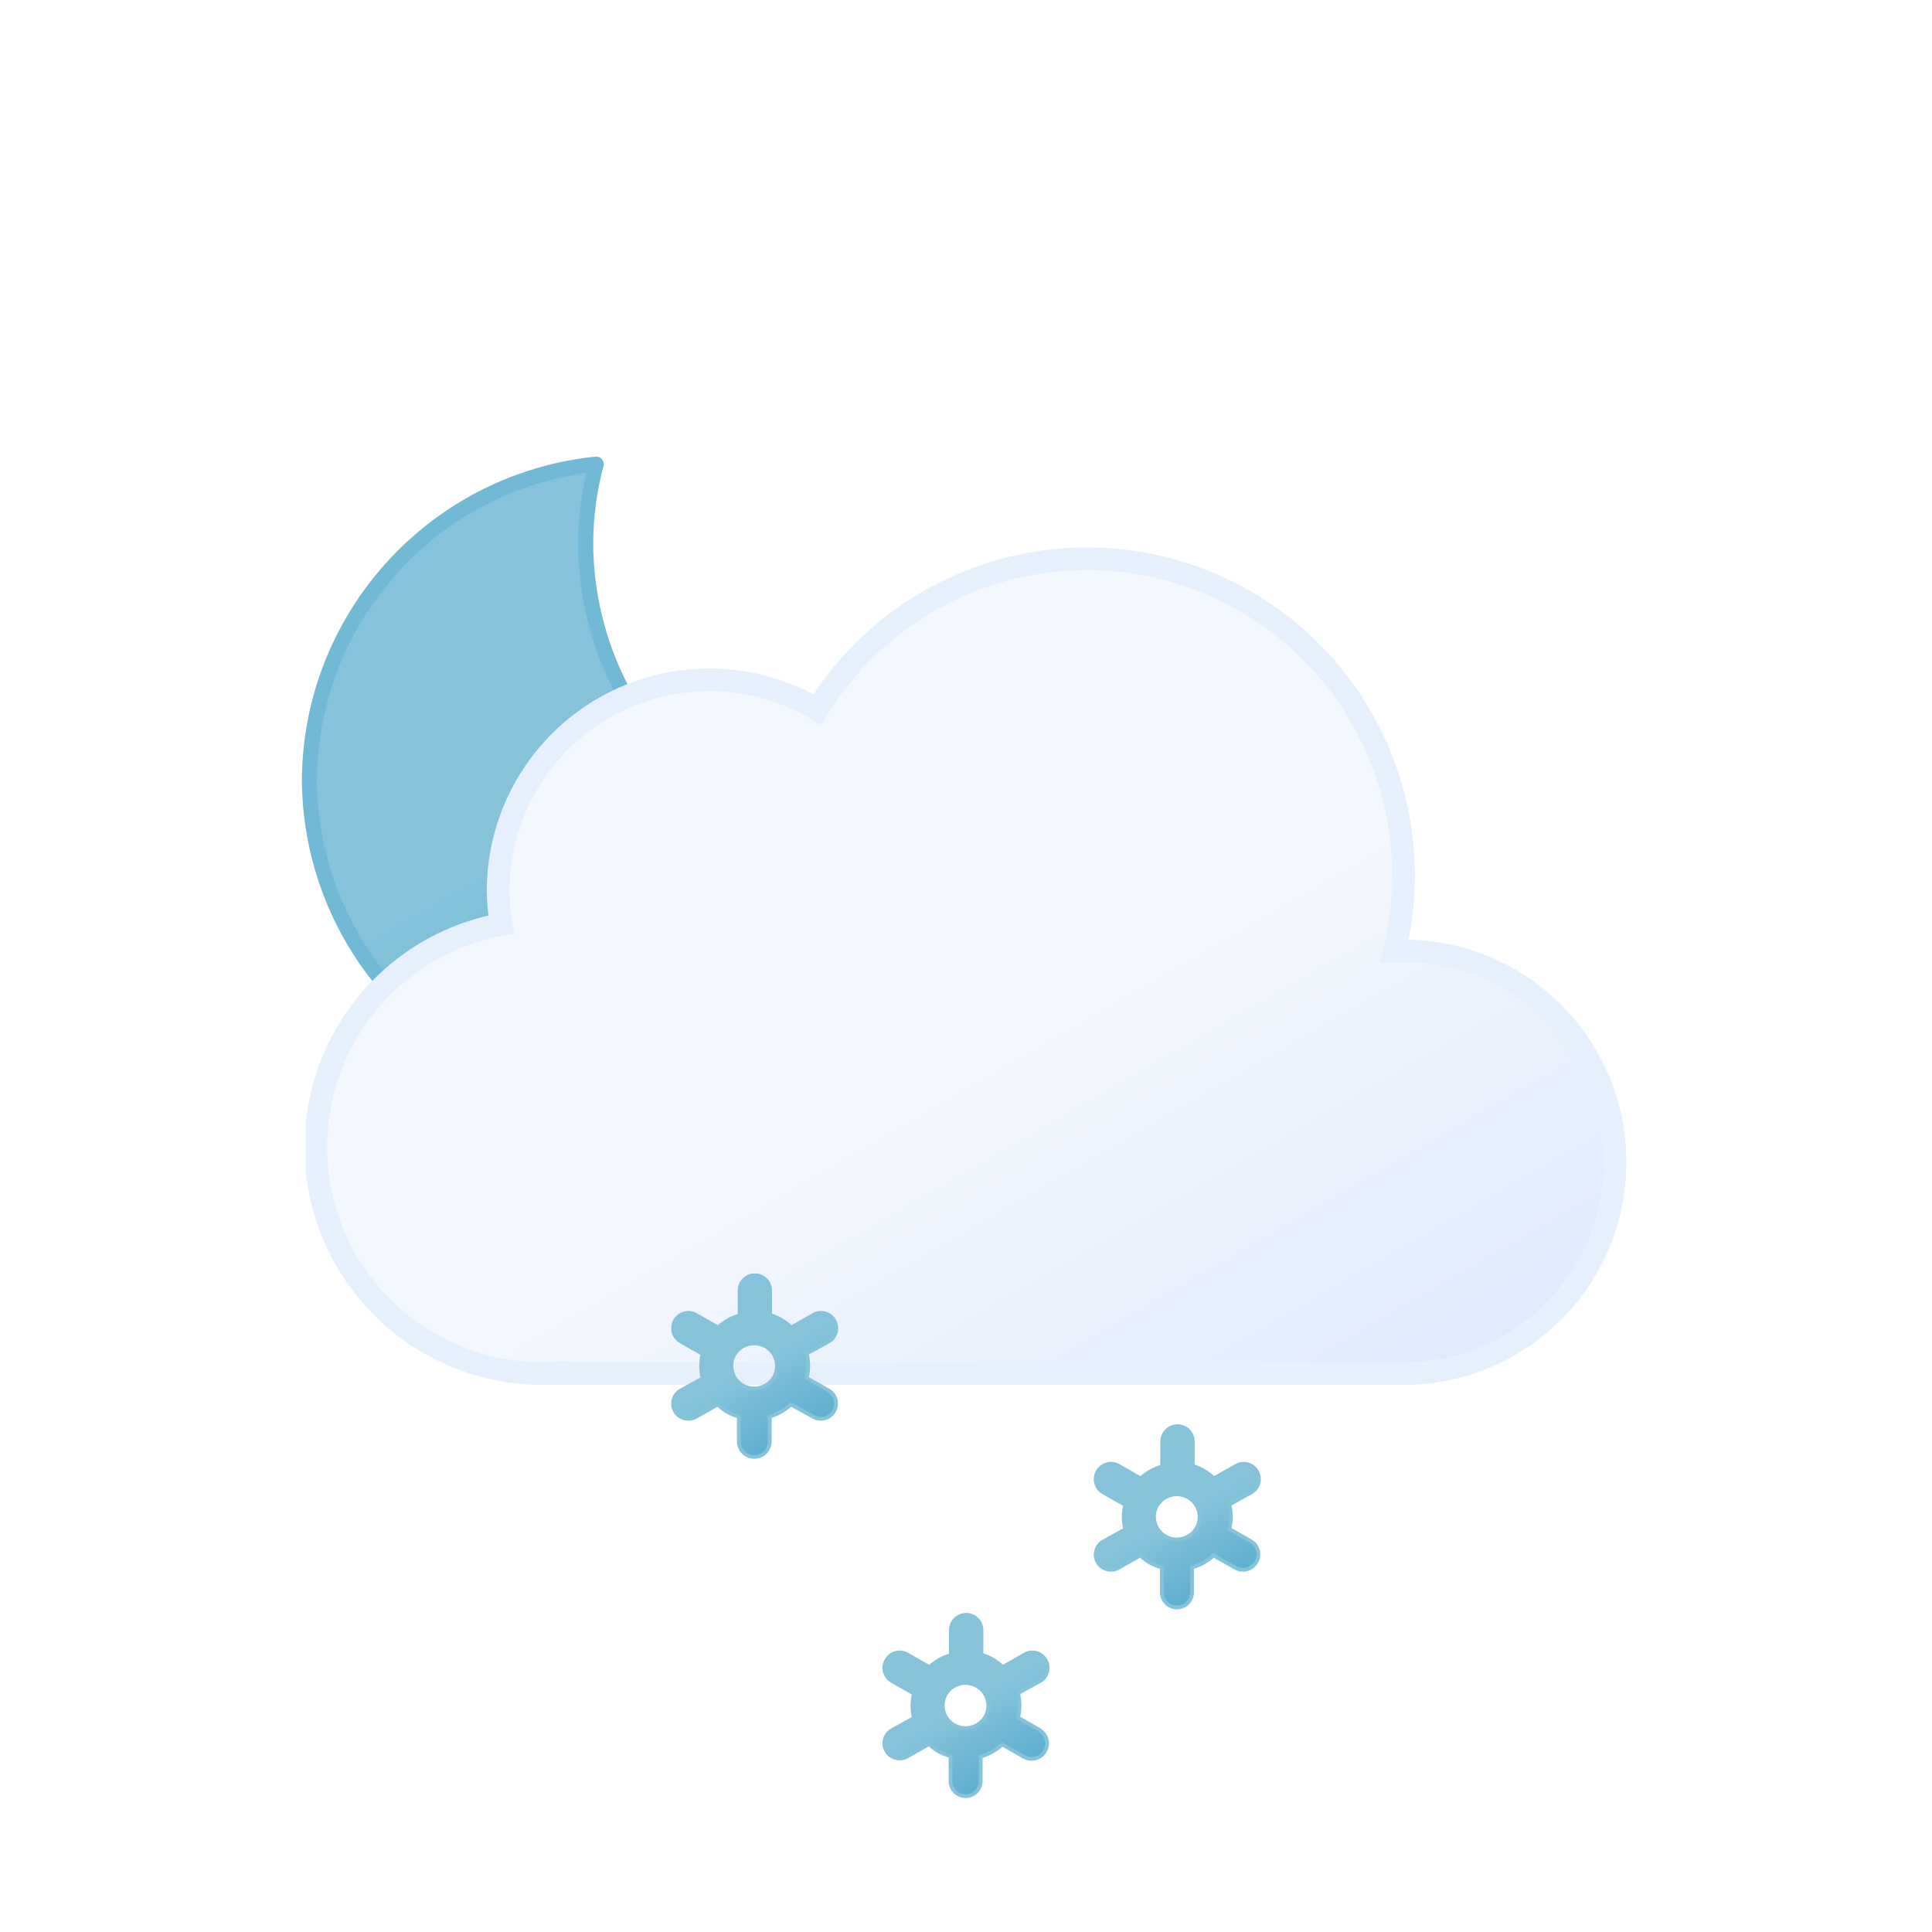
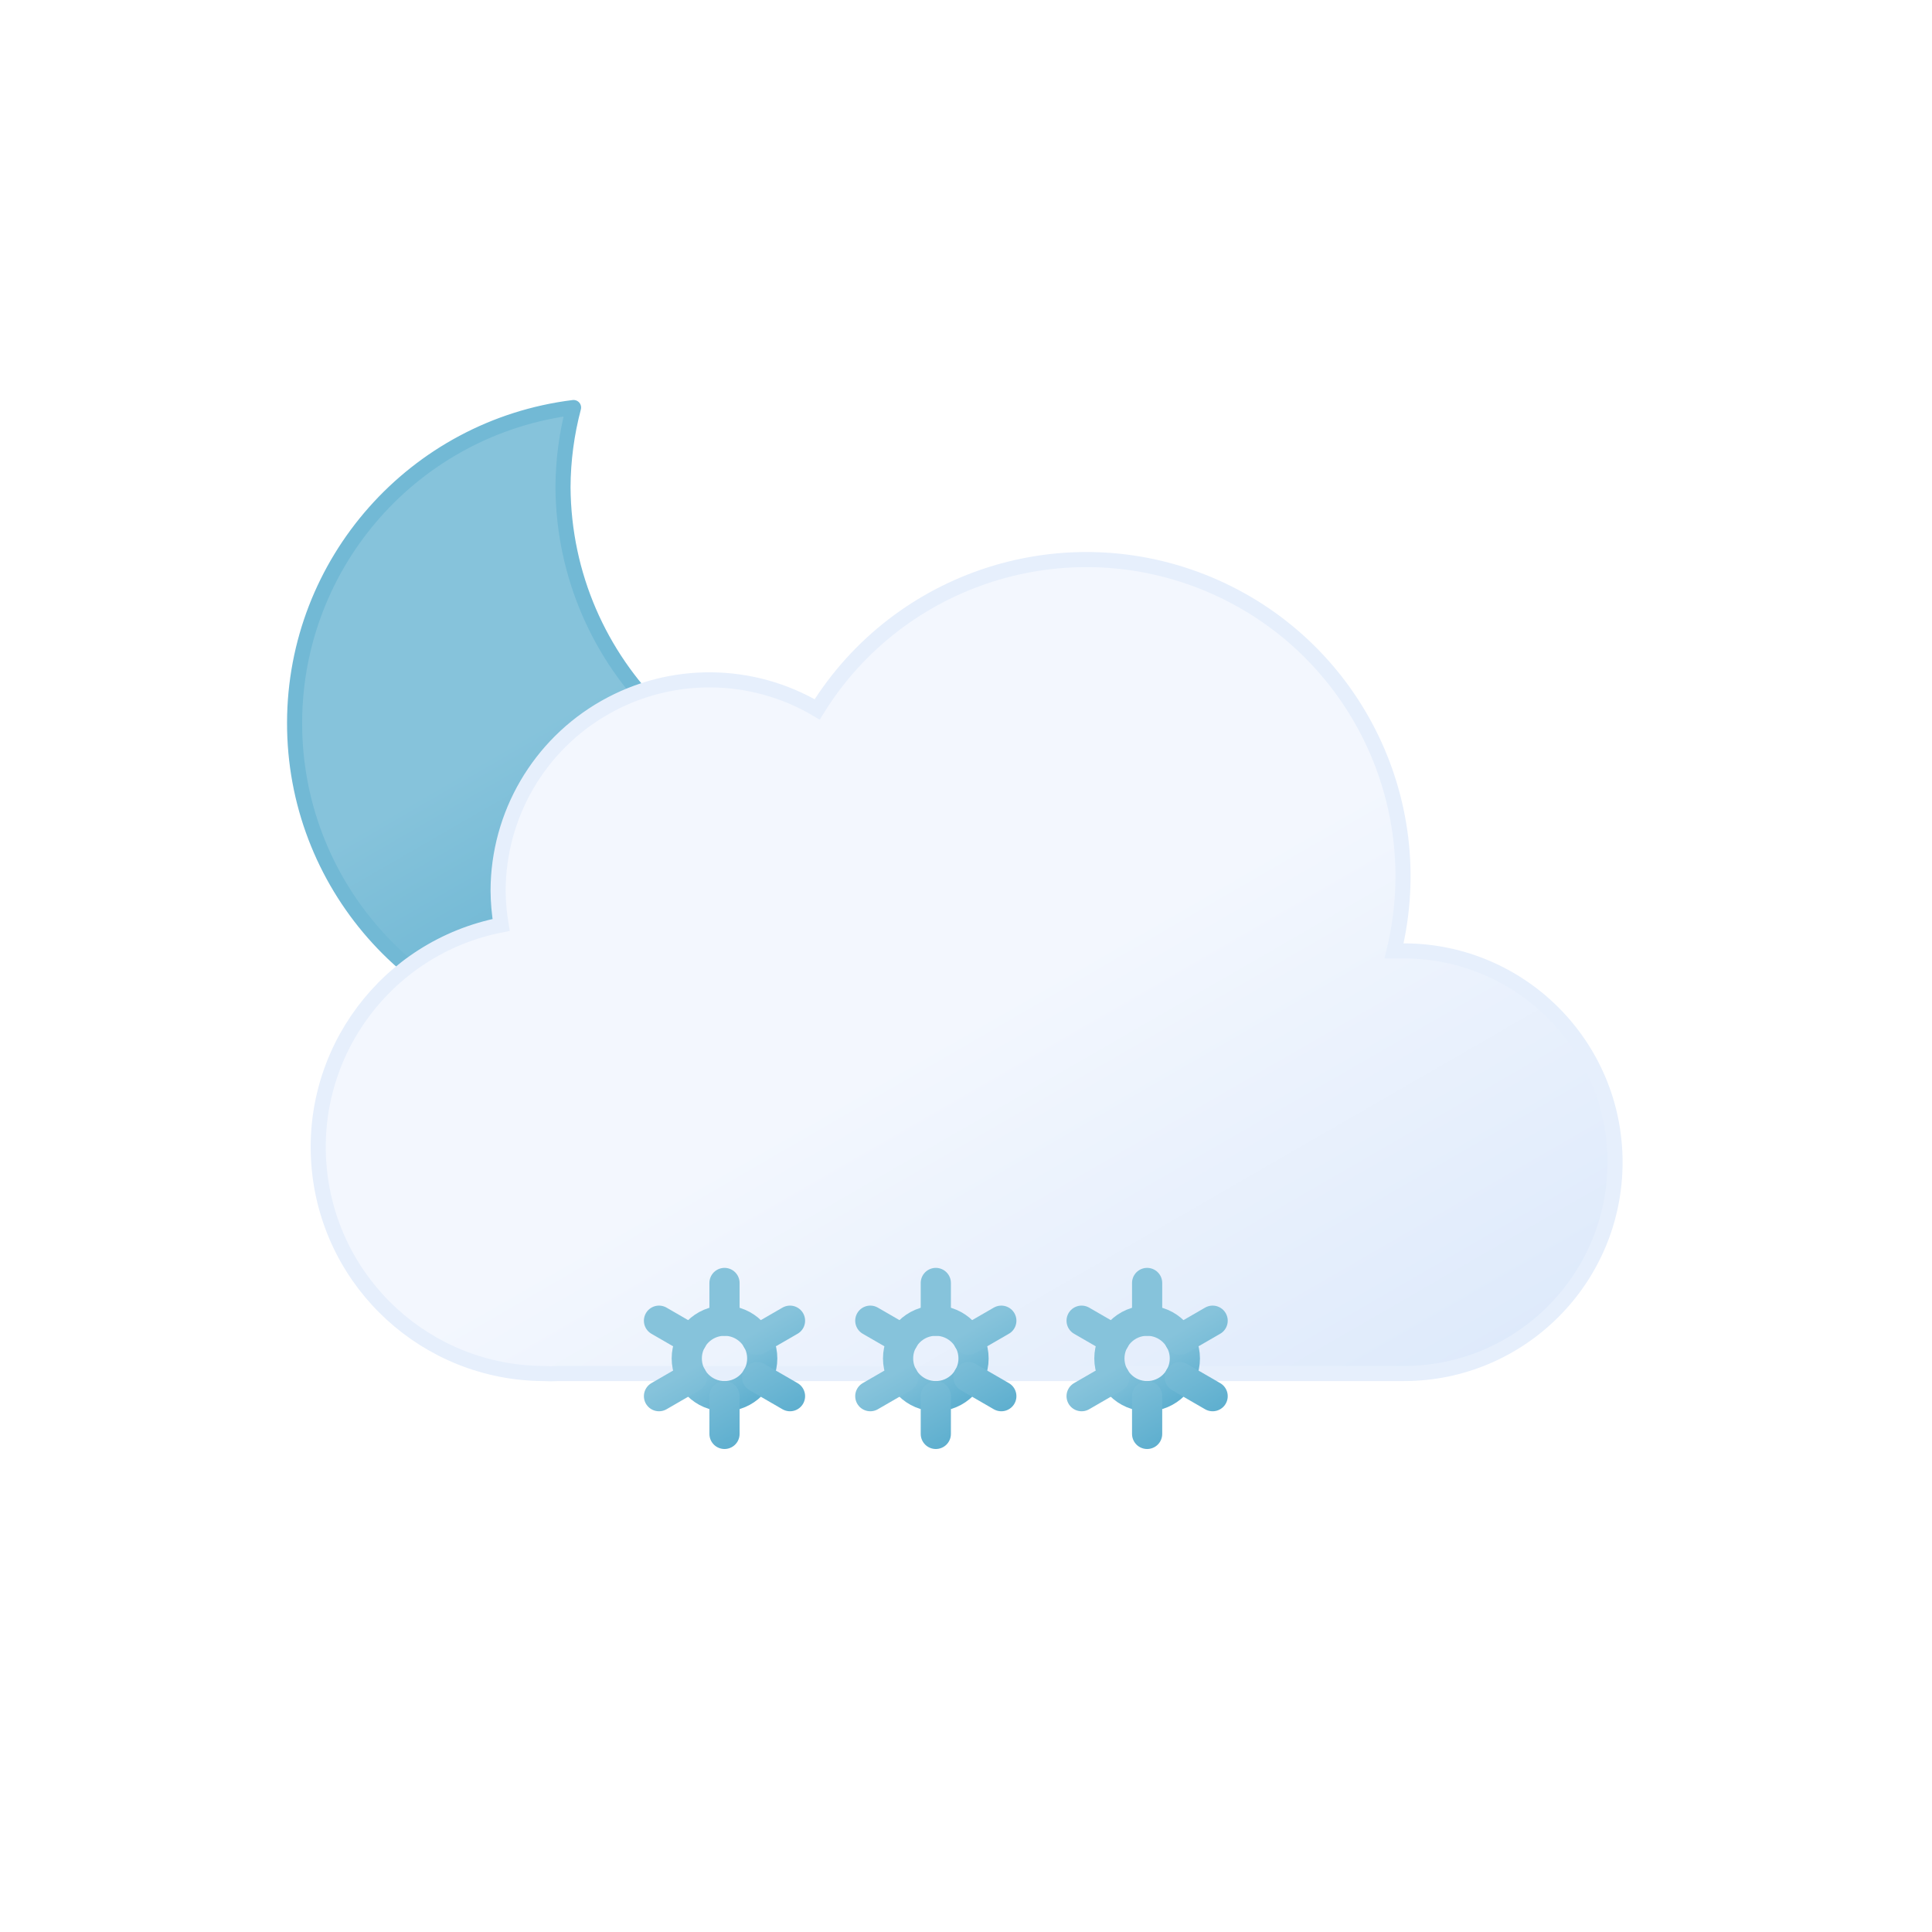
- <svg xmlns="http://www.w3.org/2000/svg" xmlns:xlink="http://www.w3.org/1999/xlink" viewBox="0 0 512 512">
+ <svg xmlns="http://www.w3.org/2000/svg" xmlns:xlink="http://www.w3.org/1999/xlink" viewBox="0 0 64 64">
  <defs>
-     <linearGradient id="a" x1="99.5" x2="232.6" y1="30.7" y2="261.4" gradientUnits="userSpaceOnUse">
+     <linearGradient id="a" x1="13.58" x2="24.15" y1="15.57" y2="33.87" gradientUnits="userSpaceOnUse">
+       <stop offset="0" stop-color="#86c3db" />
+       <stop offset=".45" stop-color="#86c3db" />
+       <stop offset="1" stop-color="#5eafcf" />
+       <animateTransform attributeName="gradientTransform" dur="10s" repeatCount="indefinite" type="rotate" values="10 19.22 24.293; -10 19.22 24.293; 10 19.22 24.293" />
+     </linearGradient>
+     <linearGradient id="b" x1="22.56" x2="39.2" y1="21.96" y2="50.8" gradientUnits="userSpaceOnUse">
      <stop offset="0" stop-color="#f3f7fe" />
-       <stop offset=".5" stop-color="#f3f7fe" />
+       <stop offset=".45" stop-color="#f3f7fe" />
      <stop offset="1" stop-color="#deeafb" />
    </linearGradient>
-     <linearGradient id="b" x1="34.7" x2="119.2" y1="18.6" y2="165" gradientUnits="userSpaceOnUse">
-       <stop offset="0" stop-color="#86c3db" />
-       <stop offset=".5" stop-color="#86c3db" />
-       <stop offset="1" stop-color="#5eafcf" />
-     </linearGradient>
-     <linearGradient xlink:href="#b" id="c" x1="11.4" x2="32.8" y1="5.9" y2="43.1" />
-     <linearGradient xlink:href="#b" id="d" x1="67.4" x2="88.8" y1="95.9" y2="133.1" />
-     <linearGradient xlink:href="#b" id="e" x1="123.4" x2="144.8" y1="45.9" y2="83.1" />
-     <symbol id="g" viewBox="0 0 172 172">
-       <path fill="url(#b)" stroke="#72b9d5" stroke-linecap="round" stroke-linejoin="round" stroke-width="4" d="M160.6 107.4a84.8 84.8 0 01-85.4-84.3A83.3 83.3 0 0178 2 84.7 84.7 0 002 85.7 84.8 84.8 0 0087.4 170a85.2 85.2 0 0082.6-63.1 88 88 0 01-9.4.5Z" />
-     </symbol>
-     <symbol id="h" viewBox="0 0 350 222">
-       <path fill="url(#a)" stroke="#e6effc" stroke-miterlimit="10" stroke-width="6" d="m291 107-2.5.1A83.9 83.9 0 00135.6 43 56 56 0 0051 91a56.6 56.6 0 00.8 9A60 60 0 0063 219l4-.2v.2h224a56 56 0 000-112Z" />
-     </symbol>
-     <symbol id="f" viewBox="0 0 351 246">
-       <use xlink:href="#g" width="172" height="172" />
-       <use xlink:href="#h" width="350" height="222" transform="translate(1 24)" />
-     </symbol>
-     <symbol id="i" viewBox="0 0 156.2 139">
-       <path fill="url(#c)" stroke="#86c3db" stroke-miterlimit="10" d="m41.7 31-5.8-3.3a13.7 13.7 0 000-6.5l5.8-3.2a4 4 0 001.5-5.5 4 4 0 00-5.6-1.5l-5.8 3.3a13.6 13.6 0 00-2.6-2 13.8 13.8 0 00-3-1.3V4.5a4 4 0 00-8.1 0v6.6a14.3 14.3 0 00-5.7 3.2L6.6 11A4 4 0 001 12.5 4 4 0 002.5 18l5.8 3.3a13.7 13.7 0 000 6.5L2.5 31A4 4 0 001 36.5a4 4 0 003.5 2 4 4 0 002-.5l5.8-3.3a13.6 13.6 0 002.6 2 13.8 13.8 0 003 1.2v6.6a4 4 0 008.2 0v-6.6a14.2 14.2 0 005.6-3.2l6 3.3a4 4 0 002 .5 4 4 0 003.4-2 4 4 0 00-1.4-5.5ZM19 29.7a6 6 0 01-2.3-8.2 6.1 6.1 0 015.3-3 6.2 6.2 0 013 .8 6 6 0 012.2 8.2 6.1 6.1 0 01-8.2 2.2Z" />
-       <path fill="url(#d)" stroke="#86c3db" stroke-miterlimit="10" d="m97.7 121-5.8-3.3a13.7 13.7 0 000-6.5l5.8-3.2a4 4 0 001.5-5.5 4 4 0 00-5.6-1.5l-5.8 3.3a13.6 13.6 0 00-2.6-2 13.8 13.8 0 00-3-1.3v-6.5a4 4 0 00-8.1 0v6.6a14.3 14.3 0 00-5.7 3.2l-5.8-3.3a4 4 0 00-5.6 1.5 4 4 0 001.5 5.5l5.8 3.3a13.7 13.7 0 000 6.5l-5.8 3.2a4 4 0 00-1.5 5.5 4 4 0 003.5 2 4 4 0 002-.5l5.8-3.3a13.6 13.6 0 002.7 2 13.8 13.8 0 003 1.2v6.6a4 4 0 008 0V128a14.2 14.2 0 005.7-3.2l5.8 3.3a4 4 0 002 .5 4 4 0 003.5-2 4 4 0 00-1.3-5.5ZM75 119.7a6 6 0 01-2.3-8.2 6.1 6.1 0 015.3-3 6.2 6.2 0 013 .8 6 6 0 012.2 8.2 6.1 6.1 0 01-8.2 2.2Z" />
-       <path fill="url(#e)" stroke="#86c3db" stroke-miterlimit="10" d="m153.7 71-5.8-3.3a13.7 13.7 0 000-6.5l5.8-3.2a4 4 0 001.5-5.5 4 4 0 00-5.6-1.5l-5.8 3.3a13.6 13.6 0 00-2.6-2 13.8 13.8 0 00-3-1.3v-6.5a4 4 0 00-8.1 0v6.6a14.3 14.3 0 00-5.7 3.2l-5.8-3.3a4 4 0 00-5.6 1.5 4 4 0 001.5 5.5l5.8 3.3a13.7 13.7 0 000 6.5l-5.8 3.2a4 4 0 00-1.5 5.5 4 4 0 003.5 2 4 4 0 002-.5l5.8-3.3a13.6 13.6 0 002.7 2 13.8 13.8 0 003 1.2v6.6a4 4 0 008 0v-6.6a14.2 14.2 0 005.7-3.2l5.8 3.3a4 4 0 002 .5 4 4 0 003.5-2 4 4 0 00-1.3-5.5ZM131 69.7a6 6 0 01-2.3-8.2 6.1 6.1 0 015.3-3 6.2 6.2 0 013 .8 6 6 0 012.2 8.2 6.1 6.1 0 01-8.2 2.2Z" />
-     </symbol>
+     <linearGradient id="c" x1="30.12" x2="31.88" y1="43.48" y2="46.52" xlink:href="#a" />
+     <linearGradient id="d" x1="29.67" x2="32.33" y1="42.69" y2="47.31" xlink:href="#a" />
+     <linearGradient id="e" x1="23.12" x2="24.88" y1="43.48" y2="46.52" xlink:href="#a" />
+     <linearGradient id="f" x1="22.67" x2="25.33" y1="42.69" y2="47.31" xlink:href="#a" />
+     <linearGradient id="g" x1="37.12" x2="38.88" y1="43.48" y2="46.52" xlink:href="#a" />
+     <linearGradient id="h" x1="36.67" x2="39.33" y1="42.69" y2="47.31" xlink:href="#a" />
  </defs>
-   <use xlink:href="#f" width="351" height="246" transform="translate(80 121)" />
-   <use xlink:href="#i" width="156.2" height="139" transform="translate(177.9 337.5)" />
+   <path fill="url(#a)" stroke="#72b9d5" stroke-linecap="round" stroke-linejoin="round" stroke-width=".5" d="M29.33 26.68a10.61 10.61 0 01-10.68-10.54A10.5 10.5 0 0119 13.5a10.54 10.54 0 1011.5 13.11 11.48 11.48 0 01-1.17.07z">
+     <animateTransform attributeName="transform" dur="10s" repeatCount="indefinite" type="rotate" values="-10 19.22 24.293; 10 19.22 24.293; -10 19.22 24.293" />
+   </path>
+   <path fill="url(#b)" stroke="#e6effc" stroke-miterlimit="10" stroke-width=".5" d="M46.5 31.5h-.32a10.49 10.49 0 00-19.11-8 7 7 0 00-10.57 6 7.21 7.21 0 00.1 1.14A7.5 7.5 0 0018 45.5a4.19 4.19 0 00.5 0v0h28a7 7 0 000-14z" />
+   <g>
+     <circle cx="31" cy="45" r="1.25" fill="none" stroke="url(#c)" stroke-miterlimit="10" />
+     <path fill="none" stroke="url(#d)" stroke-linecap="round" stroke-miterlimit="10" d="M33.17 46.25l-1.09-.63m-2.16-1.24l-1.09-.63M31 42.5v1.25m0 3.75v-1.25m-1.08-.63l-1.09.63m4.34-2.5l-1.09.63" />
+     <animateTransform additive="sum" attributeName="transform" dur="4s" repeatCount="indefinite" type="translate" values="-1 -6; 1 12" />
+     <animateTransform additive="sum" attributeName="transform" dur="9s" repeatCount="indefinite" type="rotate" values="0 31 45; 360 31 45" />
+     <animate attributeName="opacity" dur="4s" repeatCount="indefinite" values="0;1;1;1;0" />
+   </g>
+   <g>
+     <circle cx="24" cy="45" r="1.25" fill="none" stroke="url(#e)" stroke-miterlimit="10" />
+     <path fill="none" stroke="url(#f)" stroke-linecap="round" stroke-miterlimit="10" d="M26.17 46.25l-1.09-.63m-2.16-1.24l-1.09-.63M24 42.5v1.25m0 3.75v-1.25m-1.08-.63l-1.09.63m4.34-2.5l-1.09.63" />
+     <animateTransform additive="sum" attributeName="transform" begin="-2s" dur="4s" repeatCount="indefinite" type="translate" values="1 -6; -1 12" />
+     <animateTransform additive="sum" attributeName="transform" dur="9s" repeatCount="indefinite" type="rotate" values="0 24 45; 360 24 45" />
+     <animate attributeName="opacity" begin="-2s" dur="4s" repeatCount="indefinite" values="0;1;1;1;0" />
+   </g>
+   <g>
+     <circle cx="38" cy="45" r="1.25" fill="none" stroke="url(#g)" stroke-miterlimit="10" />
+     <path fill="none" stroke="url(#h)" stroke-linecap="round" stroke-miterlimit="10" d="M40.17 46.25l-1.09-.63m-2.16-1.24l-1.09-.63M38 42.5v1.25m0 3.75v-1.25m-1.08-.63l-1.09.63m4.34-2.5l-1.09.63" />
+     <animateTransform additive="sum" attributeName="transform" begin="-1s" dur="4s" repeatCount="indefinite" type="translate" values="1 -6; -1 12" />
+     <animateTransform additive="sum" attributeName="transform" dur="9s" repeatCount="indefinite" type="rotate" values="0 38 45; 360 38 45" />
+     <animate attributeName="opacity" begin="-1s" dur="4s" repeatCount="indefinite" values="0;1;1;1;0" />
+   </g>
</svg>
